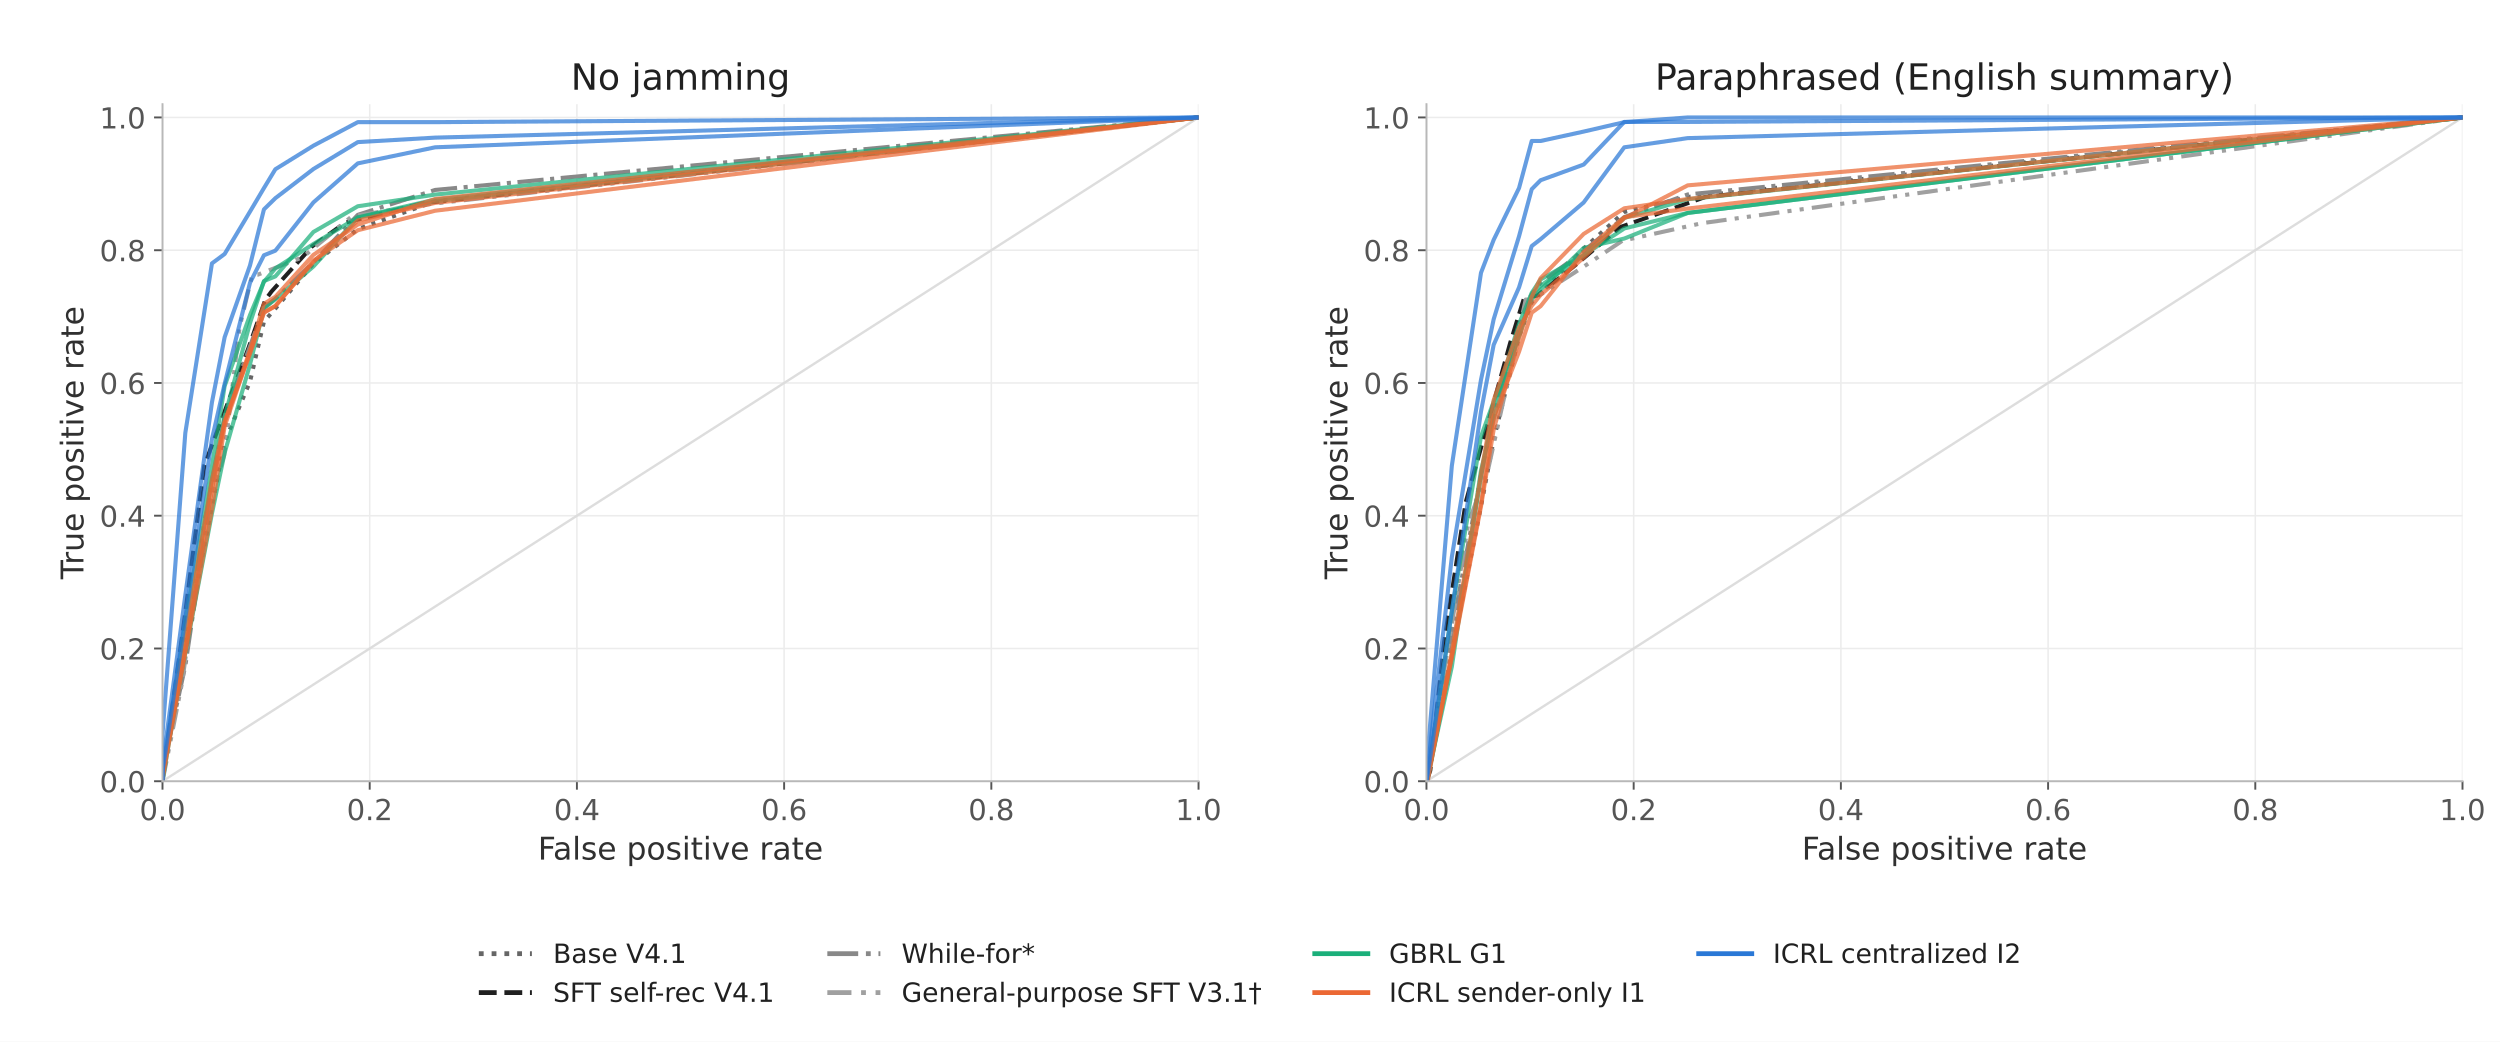
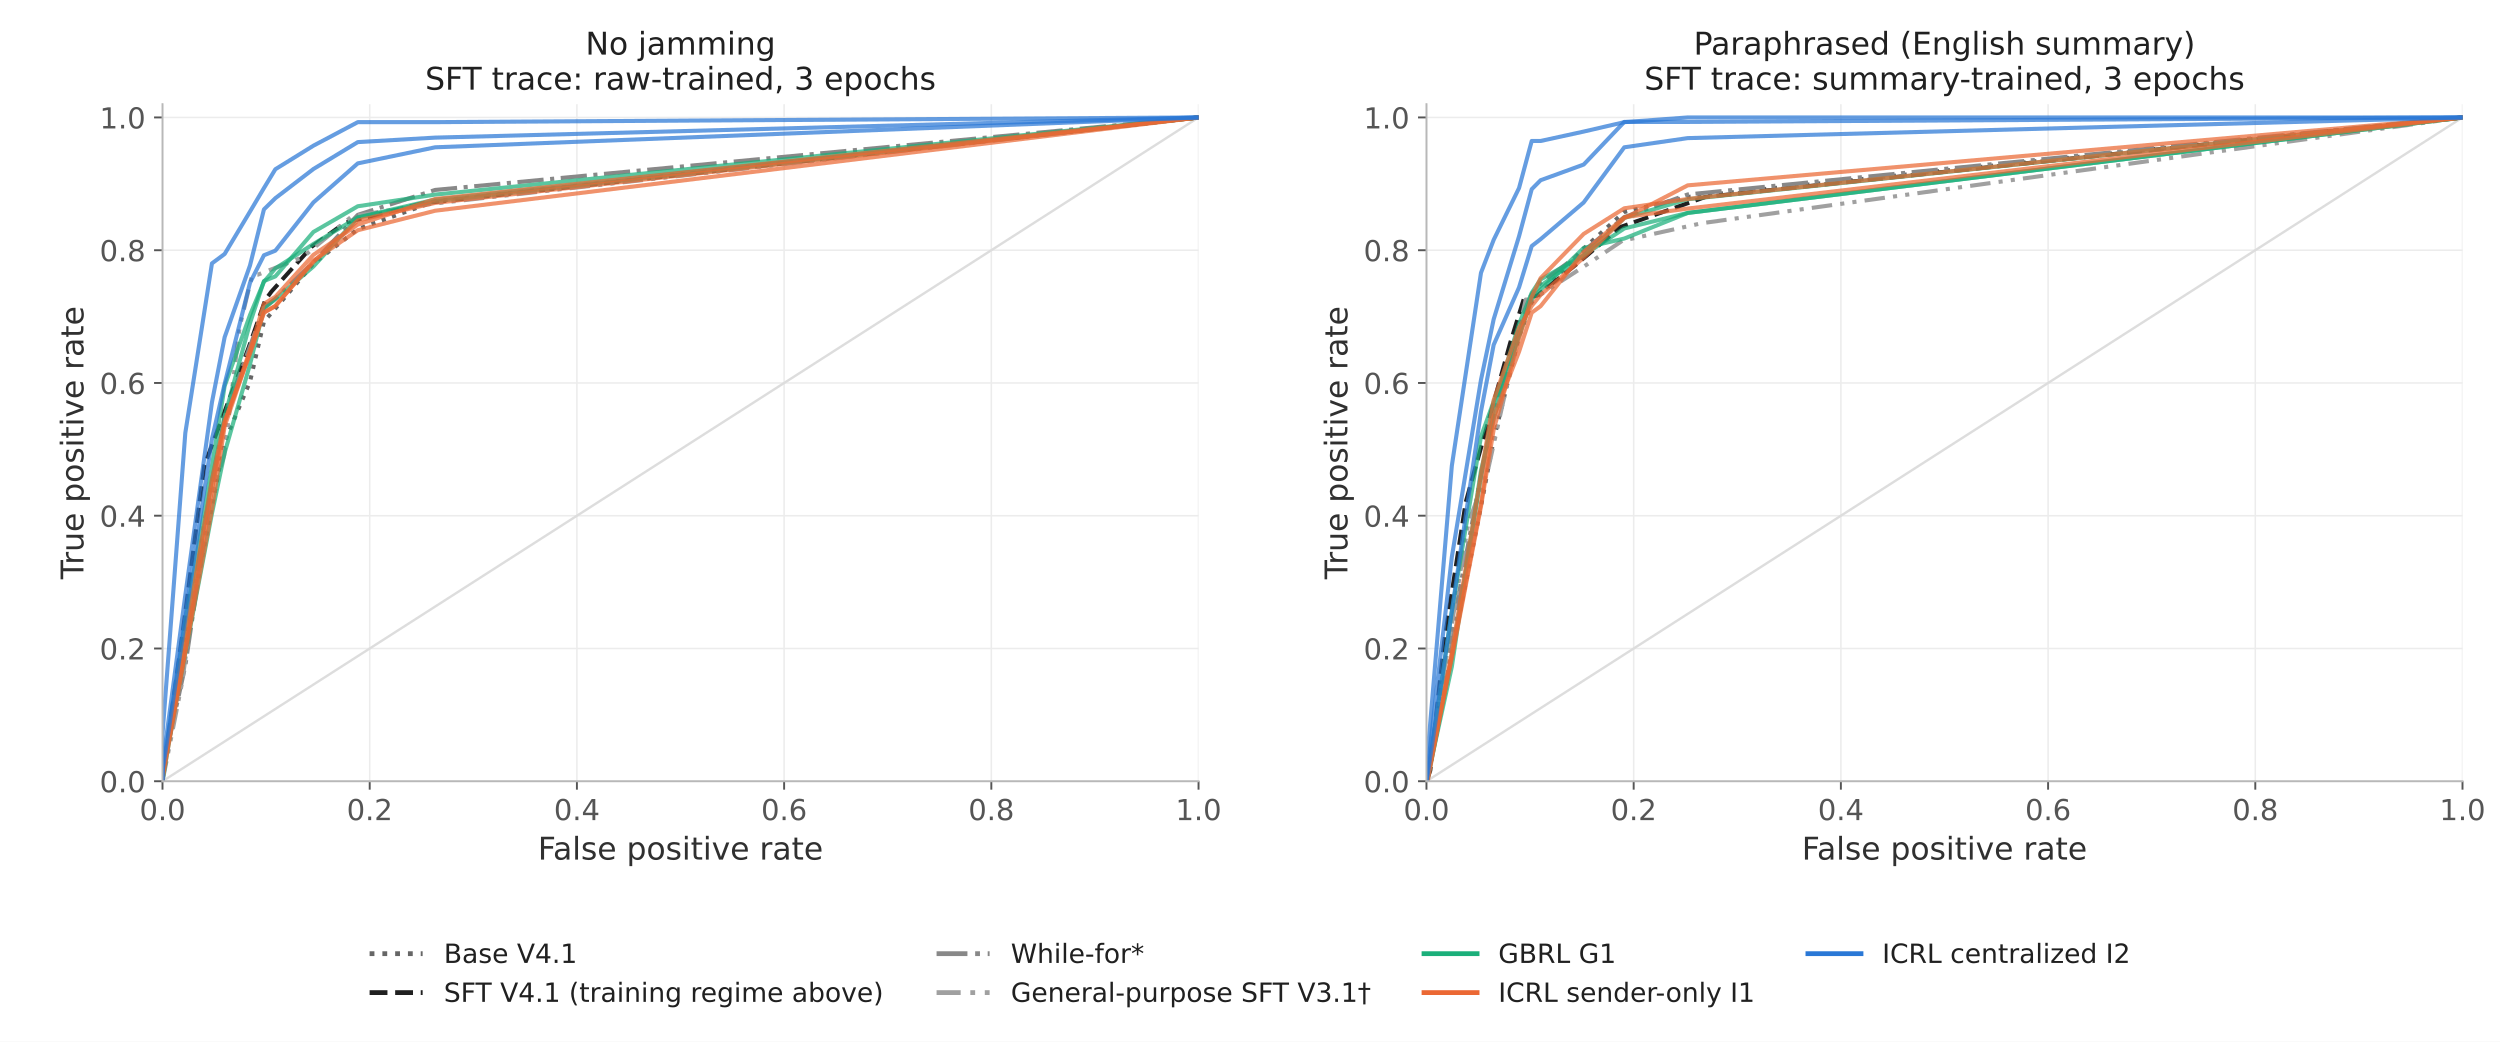
<svg xmlns="http://www.w3.org/2000/svg" xmlns:xlink="http://www.w3.org/1999/xlink" width="1036.8pt" height="432pt" viewBox="0 0 1036.8 432" version="1.1">
  <defs>
    <style type="text/css">*{stroke-linejoin: round; stroke-linecap: butt}</style>
  </defs>
  <g id="figure_1">
    <g id="patch_1">
      <path d="M 0 432 L 1036.8 432 L 1036.8 0 L 0 0 z " style="fill: #ffffff" />
    </g>
    <g id="axes_1">
      <g id="patch_2">
        <path d="M 67.392 324 L 497.057 324 L 497.057 43.2 L 67.392 43.2 z " style="fill: #ffffff" />
      </g>
      <g id="matplotlib.axis_1">
        <g id="xtick_1">
          <g id="line2d_1">
            <path d="M 67.392 324 L 67.392 43.2 " clip-path="url(#p6f8e0565d7)" style="fill: none; stroke: #ececec; stroke-width: 0.65; stroke-linecap: square" />
          </g>
          <g id="line2d_2">
            <defs>
              <path id="m81700c33e4" d="M 0 0 L 0 3.5 " style="stroke: #555555; stroke-width: 0.8" />
            </defs>
            <g>
              <use xlink:href="#m81700c33e4" x="67.392" y="324" style="fill: #555555; stroke: #555555; stroke-width: 0.8" />
            </g>
          </g>
          <g id="text_1">
            <text style="font-size: 12px; font-family: 'DejaVu Sans'; text-anchor: middle; fill: #555555" x="67.392" y="340.118" transform="rotate(-0 67.392 340.1181)">0.0</text>
          </g>
        </g>
        <g id="xtick_2">
          <g id="line2d_3">
            <path d="M 153.325 324 L 153.325 43.2 " clip-path="url(#p6f8e0565d7)" style="fill: none; stroke: #ececec; stroke-width: 0.65; stroke-linecap: square" />
          </g>
          <g id="line2d_4">
            <g>
              <use xlink:href="#m81700c33e4" x="153.325" y="324" style="fill: #555555; stroke: #555555; stroke-width: 0.8" />
            </g>
          </g>
          <g id="text_2">
            <text style="font-size: 12px; font-family: 'DejaVu Sans'; text-anchor: middle; fill: #555555" x="153.325" y="340.118" transform="rotate(-0 153.325 340.1181)">0.2</text>
          </g>
        </g>
        <g id="xtick_3">
          <g id="line2d_5">
            <path d="M 239.258 324 L 239.258 43.2 " clip-path="url(#p6f8e0565d7)" style="fill: none; stroke: #ececec; stroke-width: 0.65; stroke-linecap: square" />
          </g>
          <g id="line2d_6">
            <g>
              <use xlink:href="#m81700c33e4" x="239.258" y="324" style="fill: #555555; stroke: #555555; stroke-width: 0.8" />
            </g>
          </g>
          <g id="text_3">
            <text style="font-size: 12px; font-family: 'DejaVu Sans'; text-anchor: middle; fill: #555555" x="239.258" y="340.118" transform="rotate(-0 239.2579 340.1181)">0.4</text>
          </g>
        </g>
        <g id="xtick_4">
          <g id="line2d_7">
            <path d="M 325.191 324 L 325.191 43.2 " clip-path="url(#p6f8e0565d7)" style="fill: none; stroke: #ececec; stroke-width: 0.65; stroke-linecap: square" />
          </g>
          <g id="line2d_8">
            <g>
              <use xlink:href="#m81700c33e4" x="325.191" y="324" style="fill: #555555; stroke: #555555; stroke-width: 0.8" />
            </g>
          </g>
          <g id="text_4">
            <text style="font-size: 12px; font-family: 'DejaVu Sans'; text-anchor: middle; fill: #555555" x="325.191" y="340.118" transform="rotate(-0 325.1909 340.1181)">0.6</text>
          </g>
        </g>
        <g id="xtick_5">
          <g id="line2d_9">
            <path d="M 411.124 324 L 411.124 43.2 " clip-path="url(#p6f8e0565d7)" style="fill: none; stroke: #ececec; stroke-width: 0.65; stroke-linecap: square" />
          </g>
          <g id="line2d_10">
            <g>
              <use xlink:href="#m81700c33e4" x="411.124" y="324" style="fill: #555555; stroke: #555555; stroke-width: 0.8" />
            </g>
          </g>
          <g id="text_5">
            <text style="font-size: 12px; font-family: 'DejaVu Sans'; text-anchor: middle; fill: #555555" x="411.124" y="340.118" transform="rotate(-0 411.1239 340.1181)">0.8</text>
          </g>
        </g>
        <g id="xtick_6">
          <g id="line2d_11">
            <path d="M 497.057 324 L 497.057 43.2 " clip-path="url(#p6f8e0565d7)" style="fill: none; stroke: #ececec; stroke-width: 0.65; stroke-linecap: square" />
          </g>
          <g id="line2d_12">
            <g>
              <use xlink:href="#m81700c33e4" x="497.057" y="324" style="fill: #555555; stroke: #555555; stroke-width: 0.8" />
            </g>
          </g>
          <g id="text_6">
            <text style="font-size: 12px; font-family: 'DejaVu Sans'; text-anchor: middle; fill: #555555" x="497.057" y="340.118" transform="rotate(-0 497.0569 340.1181)">1.0</text>
          </g>
        </g>
        <g id="text_7">
          <text style="font-size: 13px; font-family: 'DejaVu Sans'; text-anchor: middle; fill: #303030" x="282.224" y="356.492" transform="rotate(-0 282.2244 356.4917)">False positive rate</text>
        </g>
      </g>
      <g id="matplotlib.axis_2">
        <g id="ytick_1">
          <g id="line2d_13">
            <path d="M 67.392 324 L 497.057 324 " clip-path="url(#p6f8e0565d7)" style="fill: none; stroke: #ececec; stroke-width: 0.65; stroke-linecap: square" />
          </g>
          <g id="line2d_14">
            <defs>
              <path id="m05c1dd2df0" d="M 0 0 L -3.5 0 " style="stroke: #555555; stroke-width: 0.8" />
            </defs>
            <g>
              <use xlink:href="#m05c1dd2df0" x="67.392" y="324" style="fill: #555555; stroke: #555555; stroke-width: 0.8" />
            </g>
          </g>
          <g id="text_8">
            <text style="font-size: 12px; font-family: 'DejaVu Sans'; text-anchor: end; fill: #555555" x="60.392" y="328.559" transform="rotate(-0 60.392 328.5591)">0.0</text>
          </g>
        </g>
        <g id="ytick_2">
          <g id="line2d_15">
            <path d="M 67.392 268.941 L 497.057 268.941 " clip-path="url(#p6f8e0565d7)" style="fill: none; stroke: #ececec; stroke-width: 0.65; stroke-linecap: square" />
          </g>
          <g id="line2d_16">
            <g>
              <use xlink:href="#m05c1dd2df0" x="67.392" y="268.941" style="fill: #555555; stroke: #555555; stroke-width: 0.8" />
            </g>
          </g>
          <g id="text_9">
            <text style="font-size: 12px; font-family: 'DejaVu Sans'; text-anchor: end; fill: #555555" x="60.392" y="273.5" transform="rotate(-0 60.392 273.5002)">0.2</text>
          </g>
        </g>
        <g id="ytick_3">
          <g id="line2d_17">
            <path d="M 67.392 213.882 L 497.057 213.882 " clip-path="url(#p6f8e0565d7)" style="fill: none; stroke: #ececec; stroke-width: 0.65; stroke-linecap: square" />
          </g>
          <g id="line2d_18">
            <g>
              <use xlink:href="#m05c1dd2df0" x="67.392" y="213.882" style="fill: #555555; stroke: #555555; stroke-width: 0.8" />
            </g>
          </g>
          <g id="text_10">
            <text style="font-size: 12px; font-family: 'DejaVu Sans'; text-anchor: end; fill: #555555" x="60.392" y="218.441" transform="rotate(-0 60.392 218.4414)">0.4</text>
          </g>
        </g>
        <g id="ytick_4">
          <g id="line2d_19">
            <path d="M 67.392 158.824 L 497.057 158.824 " clip-path="url(#p6f8e0565d7)" style="fill: none; stroke: #ececec; stroke-width: 0.65; stroke-linecap: square" />
          </g>
          <g id="line2d_20">
            <g>
              <use xlink:href="#m05c1dd2df0" x="67.392" y="158.824" style="fill: #555555; stroke: #555555; stroke-width: 0.8" />
            </g>
          </g>
          <g id="text_11">
            <text style="font-size: 12px; font-family: 'DejaVu Sans'; text-anchor: end; fill: #555555" x="60.392" y="163.383" transform="rotate(-0 60.392 163.3826)">0.6</text>
          </g>
        </g>
        <g id="ytick_5">
          <g id="line2d_21">
            <path d="M 67.392 103.765 L 497.057 103.765 " clip-path="url(#p6f8e0565d7)" style="fill: none; stroke: #ececec; stroke-width: 0.65; stroke-linecap: square" />
          </g>
          <g id="line2d_22">
            <g>
              <use xlink:href="#m05c1dd2df0" x="67.392" y="103.765" style="fill: #555555; stroke: #555555; stroke-width: 0.8" />
            </g>
          </g>
          <g id="text_12">
            <text style="font-size: 12px; font-family: 'DejaVu Sans'; text-anchor: end; fill: #555555" x="60.392" y="108.324" transform="rotate(-0 60.392 108.3238)">0.8</text>
          </g>
        </g>
        <g id="ytick_6">
          <g id="line2d_23">
            <path d="M 67.392 48.706 L 497.057 48.706 " clip-path="url(#p6f8e0565d7)" style="fill: none; stroke: #ececec; stroke-width: 0.65; stroke-linecap: square" />
          </g>
          <g id="line2d_24">
            <g>
              <use xlink:href="#m05c1dd2df0" x="67.392" y="48.706" style="fill: #555555; stroke: #555555; stroke-width: 0.8" />
            </g>
          </g>
          <g id="text_13">
            <text style="font-size: 12px; font-family: 'DejaVu Sans'; text-anchor: end; fill: #555555" x="60.392" y="53.265" transform="rotate(-0 60.392 53.26494)">1.0</text>
          </g>
        </g>
        <g id="text_14">
          <text style="font-size: 13px; font-family: 'DejaVu Sans'; text-anchor: middle; fill: #303030" x="34.605" y="183.6" transform="rotate(-90 34.60466 183.6)">True positive rate</text>
        </g>
      </g>
      <g id="line2d_25">
        <path d="M 67.392 324 L 497.057 48.706 " clip-path="url(#p6f8e0565d7)" style="fill: none; stroke: #dddddd; stroke-linecap: square" />
      </g>
      <g id="line2d_26">
        <path d="M 67.392 324 L 67.392 322.218 L 76.858 266.981 L 87.902 209.962 L 93.161 183.235 L 103.679 158.289 L 109.464 133.343 L 114.198 127.998 L 129.975 109.288 L 148.381 95.034 L 180.462 83.452 L 497.057 48.706 L 497.057 48.706 " clip-path="url(#p6f8e0565d7)" style="fill: none; stroke-dasharray: 1.7,2.805; stroke-dashoffset: 0; stroke: #666666; stroke-width: 1.7" />
      </g>
      <g id="line2d_27">
        <path d="M 67.392 324 L 67.392 323.109 L 76.332 258.072 L 84.747 193.035 L 92.11 173.435 L 103.154 144.034 L 109.99 124.434 L 112.62 120.87 L 129.449 102.161 L 143.122 92.361 L 175.203 84.343 L 497.057 48.706 L 497.057 48.706 " clip-path="url(#p6f8e0565d7)" style="fill: none; stroke-dasharray: 6.29,2.72; stroke-dashoffset: 0; stroke: #202020; stroke-width: 1.7" />
      </g>
      <g id="line2d_28">
        <path d="M 67.392 324 L 67.392 319.302 L 76.858 276.082 L 87.902 201.856 L 93.161 172.729 L 103.679 143.602 L 109.464 127.63 L 114.198 123.872 L 129.975 108.838 L 148.381 89.107 L 180.462 78.772 L 497.057 48.706 L 497.057 48.706 " clip-path="url(#p6f8e0565d7)" style="fill: none; stroke-dasharray: 10.88,2.72,1.7,2.72; stroke-dashoffset: 0; stroke: #888888; stroke-width: 1.7" />
      </g>
      <g id="line2d_29">
        <path d="M 67.392 324 L 75.532 282.947 L 84.834 215.331 L 92.974 188.768 L 99.37 135.641 L 104.602 113.907 L 106.928 113.907 L 125.533 106.663 L 145.883 89.759 L 175.535 84.929 L 497.057 48.706 L 497.057 48.706 " clip-path="url(#p6f8e0565d7)" style="fill: none; stroke-dasharray: 8.5,3.4,1.7,3.4,1.7,3.4; stroke-dashoffset: 0; stroke: #a0a0a0; stroke-width: 1.7" />
      </g>
      <g id="line2d_30">
        <path d="M 67.392 324 L 67.392 322.159 L 76.858 257.708 L 87.902 193.258 L 93.161 160.113 L 103.679 130.65 L 109.464 116.839 L 114.198 111.315 L 129.975 101.187 L 148.381 90.138 L 180.462 82.772 L 497.057 48.706 L 497.057 48.706 " clip-path="url(#p6f8e0565d7)" style="fill: none; stroke: #1baf7a; stroke-opacity: 0.72; stroke-width: 1.7; stroke-linecap: square" />
      </g>
      <g id="line2d_31">
        <path d="M 67.392 324 L 67.392 321.102 L 76.858 270.873 L 87.902 212.916 L 93.161 187.802 L 103.679 151.096 L 109.464 127.913 L 114.198 124.05 L 129.975 110.526 L 148.381 90.241 L 180.462 83.48 L 497.057 48.706 L 497.057 48.706 " clip-path="url(#p6f8e0565d7)" style="fill: none; stroke: #1baf7a; stroke-opacity: 0.72; stroke-width: 1.7; stroke-linecap: square" />
      </g>
      <g id="line2d_32">
        <path d="M 67.392 324 L 76.858 266.809 L 87.902 198.954 L 93.161 172.782 L 103.679 134.008 L 109.464 116.56 L 114.198 114.621 L 129.975 96.204 L 148.381 85.541 L 180.462 80.694 L 497.057 48.706 L 497.057 48.706 " clip-path="url(#p6f8e0565d7)" style="fill: none; stroke: #1baf7a; stroke-opacity: 0.72; stroke-width: 1.7; stroke-linecap: square" />
      </g>
      <g id="line2d_33">
        <path d="M 67.392 324 L 67.392 321.102 L 76.858 269.907 L 87.902 203.257 L 93.161 175.245 L 103.679 145.3 L 109.464 125.981 L 114.198 123.084 L 129.975 105.697 L 148.381 93.139 L 180.462 82.514 L 497.057 48.706 L 497.057 48.706 " clip-path="url(#p6f8e0565d7)" style="fill: none; stroke: #eb6834; stroke-opacity: 0.72; stroke-width: 1.7; stroke-linecap: square" />
      </g>
      <g id="line2d_34">
        <path d="M 67.392 324 L 67.392 323.091 L 76.858 270.395 L 87.902 211.338 L 93.161 176.813 L 103.679 145.922 L 109.464 129.568 L 114.198 126.842 L 129.975 108.671 L 148.381 91.408 L 180.462 84.14 L 497.057 48.706 L 497.057 48.706 " clip-path="url(#p6f8e0565d7)" style="fill: none; stroke: #eb6834; stroke-opacity: 0.72; stroke-width: 1.7; stroke-linecap: square" />
      </g>
      <g id="line2d_35">
        <path d="M 67.392 324 L 67.392 322.201 L 76.858 263.723 L 87.902 198.948 L 93.161 174.657 L 103.679 146.768 L 109.464 129.675 L 114.198 126.976 L 129.975 108.083 L 148.381 95.488 L 180.462 87.391 L 497.057 48.706 L 497.057 48.706 " clip-path="url(#p6f8e0565d7)" style="fill: none; stroke: #eb6834; stroke-opacity: 0.72; stroke-width: 1.7; stroke-linecap: square" />
      </g>
      <g id="line2d_36">
        <path d="M 67.392 324 L 67.392 317.49 L 76.858 246.806 L 87.902 166.822 L 93.161 139.851 L 103.679 110.089 L 109.464 86.838 L 114.198 82.188 L 129.975 70.097 L 148.381 58.936 L 180.462 57.076 L 497.057 48.706 L 497.057 48.706 " clip-path="url(#p6f8e0565d7)" style="fill: none; stroke: #2a78d6; stroke-opacity: 0.72; stroke-width: 1.7; stroke-linecap: square" />
      </g>
      <g id="line2d_37">
        <path d="M 67.392 324 L 67.392 304.476 L 76.858 179.519 L 87.902 109.232 L 93.161 105.327 L 103.679 87.755 L 109.464 77.992 L 114.198 70.183 L 129.975 60.421 L 148.381 50.658 L 180.462 50.658 L 497.057 48.706 L 497.057 48.706 " clip-path="url(#p6f8e0565d7)" style="fill: none; stroke: #2a78d6; stroke-opacity: 0.72; stroke-width: 1.7; stroke-linecap: square" />
      </g>
      <g id="line2d_38">
        <path d="M 67.392 324 L 67.392 320.19 L 76.858 256.367 L 87.902 182.066 L 93.161 159.205 L 103.679 117.291 L 109.464 105.86 L 114.198 103.955 L 129.975 83.951 L 148.381 67.757 L 180.462 61.089 L 497.057 48.706 L 497.057 48.706 " clip-path="url(#p6f8e0565d7)" style="fill: none; stroke: #2a78d6; stroke-opacity: 0.72; stroke-width: 1.7; stroke-linecap: square" />
      </g>
      <g id="patch_3">
        <path d="M 67.392 324 L 67.392 43.2 " style="fill: none; stroke: #b8b8b8; stroke-width: 0.8; stroke-linejoin: miter; stroke-linecap: square" />
      </g>
      <g id="patch_4">
        <path d="M 67.392 324 L 497.057 324 " style="fill: none; stroke: #b8b8b8; stroke-width: 0.8; stroke-linejoin: miter; stroke-linecap: square" />
      </g>
      <g id="text_15">
-         <text style="font-size: 15px; font-family: 'DejaVu Sans'; text-anchor: middle; fill: #202020" x="282.224" y="37.2" transform="rotate(-0 282.2244 37.2)">No jamming</text>
+         <text style="font-size: 13px; font-family: 'DejaVu Sans'; fill: #202020" transform="translate(242.8151 22.64284)">No jamming</text>
+         <text style="font-size: 13px; font-family: 'DejaVu Sans'; fill: #202020" transform="translate(176.3181 37.2)">SFT trace: raw-trained, 3 epochs</text>
      </g>
    </g>
    <g id="axes_2">
      <g id="patch_5">
        <path d="M 591.583 324 L 1021.248 324 L 1021.248 43.2 L 591.583 43.2 z " style="fill: #ffffff" />
      </g>
      <g id="matplotlib.axis_3">
        <g id="xtick_7">
          <g id="line2d_39">
            <path d="M 591.583 324 L 591.583 43.2 " clip-path="url(#p836adceb1e)" style="fill: none; stroke: #ececec; stroke-width: 0.65; stroke-linecap: square" />
          </g>
          <g id="line2d_40">
            <g>
              <use xlink:href="#m81700c33e4" x="591.583" y="324" style="fill: #555555; stroke: #555555; stroke-width: 0.8" />
            </g>
          </g>
          <g id="text_16">
            <text style="font-size: 12px; font-family: 'DejaVu Sans'; text-anchor: middle; fill: #555555" x="591.583" y="340.118" transform="rotate(-0 591.5831 340.1181)">0.0</text>
          </g>
        </g>
        <g id="xtick_8">
          <g id="line2d_41">
            <path d="M 677.516 324 L 677.516 43.2 " clip-path="url(#p836adceb1e)" style="fill: none; stroke: #ececec; stroke-width: 0.65; stroke-linecap: square" />
          </g>
          <g id="line2d_42">
            <g>
              <use xlink:href="#m81700c33e4" x="677.516" y="324" style="fill: #555555; stroke: #555555; stroke-width: 0.8" />
            </g>
          </g>
          <g id="text_17">
            <text style="font-size: 12px; font-family: 'DejaVu Sans'; text-anchor: middle; fill: #555555" x="677.516" y="340.118" transform="rotate(-0 677.5161 340.1181)">0.2</text>
          </g>
        </g>
        <g id="xtick_9">
          <g id="line2d_43">
            <path d="M 763.449 324 L 763.449 43.2 " clip-path="url(#p836adceb1e)" style="fill: none; stroke: #ececec; stroke-width: 0.65; stroke-linecap: square" />
          </g>
          <g id="line2d_44">
            <g>
              <use xlink:href="#m81700c33e4" x="763.449" y="324" style="fill: #555555; stroke: #555555; stroke-width: 0.8" />
            </g>
          </g>
          <g id="text_18">
            <text style="font-size: 12px; font-family: 'DejaVu Sans'; text-anchor: middle; fill: #555555" x="763.449" y="340.118" transform="rotate(-0 763.4491 340.1181)">0.4</text>
          </g>
        </g>
        <g id="xtick_10">
          <g id="line2d_45">
            <path d="M 849.382 324 L 849.382 43.2 " clip-path="url(#p836adceb1e)" style="fill: none; stroke: #ececec; stroke-width: 0.65; stroke-linecap: square" />
          </g>
          <g id="line2d_46">
            <g>
              <use xlink:href="#m81700c33e4" x="849.382" y="324" style="fill: #555555; stroke: #555555; stroke-width: 0.8" />
            </g>
          </g>
          <g id="text_19">
            <text style="font-size: 12px; font-family: 'DejaVu Sans'; text-anchor: middle; fill: #555555" x="849.382" y="340.118" transform="rotate(-0 849.3821 340.1181)">0.6</text>
          </g>
        </g>
        <g id="xtick_11">
          <g id="line2d_47">
            <path d="M 935.315 324 L 935.315 43.2 " clip-path="url(#p836adceb1e)" style="fill: none; stroke: #ececec; stroke-width: 0.65; stroke-linecap: square" />
          </g>
          <g id="line2d_48">
            <g>
              <use xlink:href="#m81700c33e4" x="935.315" y="324" style="fill: #555555; stroke: #555555; stroke-width: 0.8" />
            </g>
          </g>
          <g id="text_20">
            <text style="font-size: 12px; font-family: 'DejaVu Sans'; text-anchor: middle; fill: #555555" x="935.315" y="340.118" transform="rotate(-0 935.315 340.1181)">0.8</text>
          </g>
        </g>
        <g id="xtick_12">
          <g id="line2d_49">
            <path d="M 1021.248 324 L 1021.248 43.2 " clip-path="url(#p836adceb1e)" style="fill: none; stroke: #ececec; stroke-width: 0.65; stroke-linecap: square" />
          </g>
          <g id="line2d_50">
            <g>
              <use xlink:href="#m81700c33e4" x="1021.248" y="324" style="fill: #555555; stroke: #555555; stroke-width: 0.8" />
            </g>
          </g>
          <g id="text_21">
            <text style="font-size: 12px; font-family: 'DejaVu Sans'; text-anchor: middle; fill: #555555" x="1021.248" y="340.118" transform="rotate(-0 1021.248 340.1181)">1.0</text>
          </g>
        </g>
        <g id="text_22">
          <text style="font-size: 13px; font-family: 'DejaVu Sans'; text-anchor: middle; fill: #303030" x="806.416" y="356.492" transform="rotate(-0 806.4156 356.4917)">False positive rate</text>
        </g>
      </g>
      <g id="matplotlib.axis_4">
        <g id="ytick_7">
          <g id="line2d_51">
            <path d="M 591.583 324 L 1021.248 324 " clip-path="url(#p836adceb1e)" style="fill: none; stroke: #ececec; stroke-width: 0.65; stroke-linecap: square" />
          </g>
          <g id="line2d_52">
            <g>
              <use xlink:href="#m05c1dd2df0" x="591.583" y="324" style="fill: #555555; stroke: #555555; stroke-width: 0.8" />
            </g>
          </g>
          <g id="text_23">
            <text style="font-size: 12px; font-family: 'DejaVu Sans'; text-anchor: end; fill: #555555" x="584.583" y="328.559" transform="rotate(-0 584.5831 328.5591)">0.0</text>
          </g>
        </g>
        <g id="ytick_8">
          <g id="line2d_53">
            <path d="M 591.583 268.941 L 1021.248 268.941 " clip-path="url(#p836adceb1e)" style="fill: none; stroke: #ececec; stroke-width: 0.65; stroke-linecap: square" />
          </g>
          <g id="line2d_54">
            <g>
              <use xlink:href="#m05c1dd2df0" x="591.583" y="268.941" style="fill: #555555; stroke: #555555; stroke-width: 0.8" />
            </g>
          </g>
          <g id="text_24">
            <text style="font-size: 12px; font-family: 'DejaVu Sans'; text-anchor: end; fill: #555555" x="584.583" y="273.5" transform="rotate(-0 584.5831 273.5002)">0.2</text>
          </g>
        </g>
        <g id="ytick_9">
          <g id="line2d_55">
            <path d="M 591.583 213.882 L 1021.248 213.882 " clip-path="url(#p836adceb1e)" style="fill: none; stroke: #ececec; stroke-width: 0.65; stroke-linecap: square" />
          </g>
          <g id="line2d_56">
            <g>
              <use xlink:href="#m05c1dd2df0" x="591.583" y="213.882" style="fill: #555555; stroke: #555555; stroke-width: 0.8" />
            </g>
          </g>
          <g id="text_25">
            <text style="font-size: 12px; font-family: 'DejaVu Sans'; text-anchor: end; fill: #555555" x="584.583" y="218.441" transform="rotate(-0 584.5831 218.4414)">0.4</text>
          </g>
        </g>
        <g id="ytick_10">
          <g id="line2d_57">
            <path d="M 591.583 158.824 L 1021.248 158.824 " clip-path="url(#p836adceb1e)" style="fill: none; stroke: #ececec; stroke-width: 0.65; stroke-linecap: square" />
          </g>
          <g id="line2d_58">
            <g>
              <use xlink:href="#m05c1dd2df0" x="591.583" y="158.824" style="fill: #555555; stroke: #555555; stroke-width: 0.8" />
            </g>
          </g>
          <g id="text_26">
            <text style="font-size: 12px; font-family: 'DejaVu Sans'; text-anchor: end; fill: #555555" x="584.583" y="163.383" transform="rotate(-0 584.5831 163.3826)">0.6</text>
          </g>
        </g>
        <g id="ytick_11">
          <g id="line2d_59">
            <path d="M 591.583 103.765 L 1021.248 103.765 " clip-path="url(#p836adceb1e)" style="fill: none; stroke: #ececec; stroke-width: 0.65; stroke-linecap: square" />
          </g>
          <g id="line2d_60">
            <g>
              <use xlink:href="#m05c1dd2df0" x="591.583" y="103.765" style="fill: #555555; stroke: #555555; stroke-width: 0.8" />
            </g>
          </g>
          <g id="text_27">
            <text style="font-size: 12px; font-family: 'DejaVu Sans'; text-anchor: end; fill: #555555" x="584.583" y="108.324" transform="rotate(-0 584.5831 108.3238)">0.8</text>
          </g>
        </g>
        <g id="ytick_12">
          <g id="line2d_61">
            <path d="M 591.583 48.706 L 1021.248 48.706 " clip-path="url(#p836adceb1e)" style="fill: none; stroke: #ececec; stroke-width: 0.65; stroke-linecap: square" />
          </g>
          <g id="line2d_62">
            <g>
              <use xlink:href="#m05c1dd2df0" x="591.583" y="48.706" style="fill: #555555; stroke: #555555; stroke-width: 0.8" />
            </g>
          </g>
          <g id="text_28">
            <text style="font-size: 12px; font-family: 'DejaVu Sans'; text-anchor: end; fill: #555555" x="584.583" y="53.265" transform="rotate(-0 584.5831 53.26494)">1.0</text>
          </g>
        </g>
        <g id="text_29">
          <text style="font-size: 13px; font-family: 'DejaVu Sans'; text-anchor: middle; fill: #303030" x="558.796" y="183.6" transform="rotate(-90 558.7958 183.6)">True positive rate</text>
        </g>
      </g>
      <g id="line2d_63">
        <path d="M 591.583 324 L 1021.248 48.706 " clip-path="url(#p836adceb1e)" style="fill: none; stroke: #dddddd; stroke-linecap: square" />
      </g>
      <g id="line2d_64">
        <path d="M 591.583 324 L 592.109 322.218 L 602.101 270.545 L 614.197 209.962 L 619.456 182.344 L 629.974 139.58 L 635.233 125.325 L 638.915 121.761 L 656.795 103.052 L 673.624 87.906 L 699.92 81.67 L 1021.248 48.706 L 1021.248 48.706 " clip-path="url(#p836adceb1e)" style="fill: none; stroke-dasharray: 1.7,2.805; stroke-dashoffset: 0; stroke: #666666; stroke-width: 1.7" />
      </g>
      <g id="line2d_65">
        <path d="M 591.583 324 L 593.161 319.545 L 598.946 266.09 L 607.886 208.18 L 618.404 170.762 L 626.293 142.252 L 632.078 123.543 L 637.337 122.652 L 654.166 109.288 L 672.047 94.143 L 707.282 81.67 L 1021.248 48.706 L 1021.248 48.706 " clip-path="url(#p836adceb1e)" style="fill: none; stroke-dasharray: 6.29,2.72; stroke-dashoffset: 0; stroke: #202020; stroke-width: 1.7" />
      </g>
      <g id="line2d_66">
        <path d="M 591.583 324 L 592.109 322.121 L 602.101 261.988 L 614.197 197.158 L 619.456 171.79 L 629.974 136.086 L 635.233 121.992 L 638.915 117.295 L 656.795 104.141 L 673.624 90.047 L 699.92 80.651 L 1021.248 48.706 L 1021.248 48.706 " clip-path="url(#p836adceb1e)" style="fill: none; stroke-dasharray: 10.88,2.72,1.7,2.72; stroke-dashoffset: 0; stroke: #888888; stroke-width: 1.7" />
      </g>
      <g id="line2d_67">
        <path d="M 591.583 324 L 597.382 287.457 L 608.978 216.806 L 617.096 194.88 L 625.794 155.9 L 632.752 124.229 L 635.651 124.229 L 658.265 109.612 L 672.761 99.867 L 705.813 92.558 L 1021.248 48.706 L 1021.248 48.706 " clip-path="url(#p836adceb1e)" style="fill: none; stroke-dasharray: 8.5,3.4,1.7,3.4,1.7,3.4; stroke-dashoffset: 0; stroke: #a0a0a0; stroke-width: 1.7" />
      </g>
      <g id="line2d_68">
        <path d="M 591.583 324 L 592.109 323.079 L 602.101 272.44 L 614.197 197.862 L 619.456 168.399 L 629.974 134.332 L 635.233 121.442 L 638.915 115.918 L 656.795 105.79 L 673.624 94.742 L 699.92 88.297 L 1021.248 48.706 L 1021.248 48.706 " clip-path="url(#p836adceb1e)" style="fill: none; stroke: #1baf7a; stroke-opacity: 0.72; stroke-width: 1.7; stroke-linecap: square" />
      </g>
      <g id="line2d_69">
        <path d="M 591.583 324 L 592.109 322.068 L 602.101 253.486 L 614.197 181.04 L 619.456 166.551 L 629.974 139.505 L 635.233 124.05 L 638.915 120.186 L 656.795 102.799 L 673.624 98.935 L 699.92 88.31 L 1021.248 48.706 L 1021.248 48.706 " clip-path="url(#p836adceb1e)" style="fill: none; stroke: #1baf7a; stroke-opacity: 0.72; stroke-width: 1.7; stroke-linecap: square" />
      </g>
      <g id="line2d_70">
        <path d="M 591.583 324 L 592.109 322.061 L 602.101 276.502 L 614.197 195.077 L 619.456 173.751 L 629.974 138.855 L 635.233 122.376 L 638.915 118.499 L 656.795 105.897 L 673.624 90.388 L 699.92 82.633 L 1021.248 48.706 L 1021.248 48.706 " clip-path="url(#p836adceb1e)" style="fill: none; stroke: #1baf7a; stroke-opacity: 0.72; stroke-width: 1.7; stroke-linecap: square" />
      </g>
      <g id="line2d_71">
        <path d="M 591.583 324 L 592.109 322.068 L 602.101 272.805 L 614.197 210.019 L 619.456 178.142 L 629.974 140.471 L 635.233 123.084 L 638.915 115.356 L 656.795 97.003 L 673.624 86.378 L 699.92 82.514 L 1021.248 48.706 L 1021.248 48.706 " clip-path="url(#p836adceb1e)" style="fill: none; stroke: #eb6834; stroke-opacity: 0.72; stroke-width: 1.7; stroke-linecap: square" />
      </g>
      <g id="line2d_72">
        <path d="M 591.583 324 L 592.109 324 L 602.101 270.395 L 614.197 196.801 L 619.456 165.91 L 629.974 135.928 L 635.233 126.842 L 638.915 122.299 L 656.795 106.854 L 673.624 90.5 L 699.92 76.871 L 1021.248 48.706 L 1021.248 48.706 " clip-path="url(#p836adceb1e)" style="fill: none; stroke: #eb6834; stroke-opacity: 0.72; stroke-width: 1.7; stroke-linecap: square" />
      </g>
      <g id="line2d_73">
        <path d="M 591.583 324 L 592.109 321.301 L 602.101 271.82 L 614.197 208.844 L 619.456 172.858 L 629.974 145.869 L 635.233 129.675 L 638.915 126.976 L 656.795 104.484 L 673.624 90.09 L 699.92 86.491 L 1021.248 48.706 L 1021.248 48.706 " clip-path="url(#p836adceb1e)" style="fill: none; stroke: #eb6834; stroke-opacity: 0.72; stroke-width: 1.7; stroke-linecap: square" />
      </g>
      <g id="line2d_74">
        <path d="M 591.583 324 L 592.109 318.42 L 602.101 230.995 L 614.197 157.521 L 619.456 132.41 L 629.974 97.998 L 635.233 78.467 L 638.915 74.747 L 656.795 68.237 L 673.624 50.566 L 699.92 50.566 L 1021.248 48.706 L 1021.248 48.706 " clip-path="url(#p836adceb1e)" style="fill: none; stroke: #2a78d6; stroke-opacity: 0.72; stroke-width: 1.7; stroke-linecap: square" />
      </g>
      <g id="line2d_75">
        <path d="M 591.583 324 L 592.109 312.285 L 602.101 193.186 L 614.197 113.136 L 619.456 99.469 L 629.974 77.992 L 635.233 58.468 L 638.915 58.468 L 656.795 54.563 L 673.624 50.658 L 699.92 48.706 L 1021.248 48.706 L 1021.248 48.706 " clip-path="url(#p836adceb1e)" style="fill: none; stroke: #2a78d6; stroke-opacity: 0.72; stroke-width: 1.7; stroke-linecap: square" />
      </g>
      <g id="line2d_76">
        <path d="M 591.583 324 L 592.109 321.142 L 602.101 253.509 L 614.197 170.635 L 619.456 143.011 L 629.974 119.196 L 635.233 102.05 L 638.915 99.192 L 656.795 83.951 L 673.624 61.089 L 699.92 57.279 L 1021.248 48.706 L 1021.248 48.706 " clip-path="url(#p836adceb1e)" style="fill: none; stroke: #2a78d6; stroke-opacity: 0.72; stroke-width: 1.7; stroke-linecap: square" />
      </g>
      <g id="patch_6">
        <path d="M 591.583 324 L 591.583 43.2 " style="fill: none; stroke: #b8b8b8; stroke-width: 0.8; stroke-linejoin: miter; stroke-linecap: square" />
      </g>
      <g id="patch_7">
        <path d="M 591.583 324 L 1021.248 324 " style="fill: none; stroke: #b8b8b8; stroke-width: 0.8; stroke-linejoin: miter; stroke-linecap: square" />
      </g>
      <g id="text_30">
-         <text style="font-size: 15px; font-family: 'DejaVu Sans'; text-anchor: middle; fill: #202020" x="806.416" y="37.2" transform="rotate(-0 806.4156 37.2)">Paraphrased (English summary)</text>
+         <text style="font-size: 13px; font-family: 'DejaVu Sans'; fill: #202020" transform="translate(702.3922 22.64284)">Paraphrased (English summary)</text>
+         <text style="font-size: 13px; font-family: 'DejaVu Sans'; fill: #202020" transform="translate(681.9233 37.2)">SFT trace: summary-trained, 3 epochs</text>
      </g>
    </g>
    <g id="legend_1">
      <g id="line2d_77">
-         <path d="M 198.582 395.496 L 209.582 395.496 L 220.582 395.496 " style="fill: none; stroke-dasharray: 2,3.3; stroke-dashoffset: 0; stroke: #666666; stroke-width: 2" />
+         <path d="M 153.279 395.496 L 164.279 395.496 L 175.279 395.496 " style="fill: none; stroke-dasharray: 2,3.3; stroke-dashoffset: 0; stroke: #666666; stroke-width: 2" />
      </g>
      <g id="text_31">
-         <text style="font-size: 11px; font-family: 'DejaVu Sans'; text-anchor: start; fill: #202020" x="229.382" y="399.346" transform="rotate(-0 229.3819 399.3464)">Base V4.1</text>
+         <text style="font-size: 11px; font-family: 'DejaVu Sans'; text-anchor: start; fill: #202020" x="184.079" y="399.346" transform="rotate(-0 184.0791 399.3464)">Base V4.1</text>
      </g>
      <g id="line2d_78">
-         <path d="M 198.582 411.642 L 209.582 411.642 L 220.582 411.642 " style="fill: none; stroke-dasharray: 7.4,3.2; stroke-dashoffset: 0; stroke: #202020; stroke-width: 2" />
+         <path d="M 153.279 411.642 L 164.279 411.642 L 175.279 411.642 " style="fill: none; stroke-dasharray: 7.4,3.2; stroke-dashoffset: 0; stroke: #202020; stroke-width: 2" />
      </g>
      <g id="text_32">
-         <text style="font-size: 11px; font-family: 'DejaVu Sans'; text-anchor: start; fill: #202020" x="229.382" y="415.492" transform="rotate(-0 229.3819 415.4923)">SFT self-rec V4.1</text>
+         <text style="font-size: 11px; font-family: 'DejaVu Sans'; text-anchor: start; fill: #202020" x="184.079" y="415.492" transform="rotate(-0 184.0791 415.4923)">SFT V4.1 (training regime above)</text>
      </g>
      <g id="line2d_79">
-         <path d="M 343.11 395.496 L 354.11 395.496 L 365.11 395.496 " style="fill: none; stroke-dasharray: 12.8,3.2,2,3.2; stroke-dashoffset: 0; stroke: #888888; stroke-width: 2" />
+         <path d="M 388.413 395.496 L 399.413 395.496 L 410.413 395.496 " style="fill: none; stroke-dasharray: 12.8,3.2,2,3.2; stroke-dashoffset: 0; stroke: #888888; stroke-width: 2" />
      </g>
      <g id="text_33">
-         <text style="font-size: 11px; font-family: 'DejaVu Sans'; text-anchor: start; fill: #202020" x="373.91" y="399.346" transform="rotate(-0 373.9098 399.3464)">While-for*</text>
+         <text style="font-size: 11px; font-family: 'DejaVu Sans'; text-anchor: start; fill: #202020" x="419.213" y="399.346" transform="rotate(-0 419.2127 399.3464)">While-for*</text>
      </g>
      <g id="line2d_80">
-         <path d="M 343.11 411.642 L 354.11 411.642 L 365.11 411.642 " style="fill: none; stroke-dasharray: 10,4,2,4,2,4; stroke-dashoffset: 0; stroke: #a0a0a0; stroke-width: 2" />
+         <path d="M 388.413 411.642 L 399.413 411.642 L 410.413 411.642 " style="fill: none; stroke-dasharray: 10,4,2,4,2,4; stroke-dashoffset: 0; stroke: #a0a0a0; stroke-width: 2" />
      </g>
      <g id="text_34">
-         <text style="font-size: 11px; font-family: 'DejaVu Sans'; text-anchor: start; fill: #202020" x="373.91" y="415.492" transform="rotate(-0 373.9098 415.4923)">General-purpose SFT V3.1†</text>
+         <text style="font-size: 11px; font-family: 'DejaVu Sans'; text-anchor: start; fill: #202020" x="419.213" y="415.492" transform="rotate(-0 419.2127 415.4923)">General-purpose SFT V3.1†</text>
      </g>
      <g id="line2d_81">
-         <path d="M 545.264 395.496 L 556.264 395.496 L 567.264 395.496 " style="fill: none; stroke: #1baf7a; stroke-width: 2; stroke-linecap: square" />
+         <path d="M 590.567 395.496 L 601.567 395.496 L 612.567 395.496 " style="fill: none; stroke: #1baf7a; stroke-width: 2; stroke-linecap: square" />
      </g>
      <g id="text_35">
-         <text style="font-size: 11px; font-family: 'DejaVu Sans'; text-anchor: start; fill: #202020" x="576.064" y="399.346" transform="rotate(-0 576.0641 399.3464)">GBRL G1</text>
+         <text style="font-size: 11px; font-family: 'DejaVu Sans'; text-anchor: start; fill: #202020" x="621.367" y="399.346" transform="rotate(-0 621.3669 399.3464)">GBRL G1</text>
      </g>
      <g id="line2d_82">
-         <path d="M 545.264 411.642 L 556.264 411.642 L 567.264 411.642 " style="fill: none; stroke: #eb6834; stroke-width: 2; stroke-linecap: square" />
+         <path d="M 590.567 411.642 L 601.567 411.642 L 612.567 411.642 " style="fill: none; stroke: #eb6834; stroke-width: 2; stroke-linecap: square" />
      </g>
      <g id="text_36">
-         <text style="font-size: 11px; font-family: 'DejaVu Sans'; text-anchor: start; fill: #202020" x="576.064" y="415.492" transform="rotate(-0 576.0641 415.4923)">ICRL sender-only I1</text>
+         <text style="font-size: 11px; font-family: 'DejaVu Sans'; text-anchor: start; fill: #202020" x="621.367" y="415.492" transform="rotate(-0 621.3669 415.4923)">ICRL sender-only I1</text>
      </g>
      <g id="line2d_83">
-         <path d="M 704.484 395.496 L 715.484 395.496 L 726.484 395.496 " style="fill: none; stroke: #2a78d6; stroke-width: 2; stroke-linecap: square" />
+         <path d="M 749.787 395.496 L 760.787 395.496 L 771.787 395.496 " style="fill: none; stroke: #2a78d6; stroke-width: 2; stroke-linecap: square" />
      </g>
      <g id="text_37">
-         <text style="font-size: 11px; font-family: 'DejaVu Sans'; text-anchor: start; fill: #202020" x="735.284" y="399.346" transform="rotate(-0 735.2839 399.3464)">ICRL centralized I2</text>
+         <text style="font-size: 11px; font-family: 'DejaVu Sans'; text-anchor: start; fill: #202020" x="780.587" y="399.346" transform="rotate(-0 780.5867 399.3464)">ICRL centralized I2</text>
      </g>
    </g>
  </g>
  <defs>
    <clipPath id="p6f8e0565d7">
      <rect x="67.392" y="43.2" width="429.665" height="280.8" />
    </clipPath>
    <clipPath id="p836adceb1e">
      <rect x="591.583" y="43.2" width="429.665" height="280.8" />
    </clipPath>
  </defs>
</svg>
